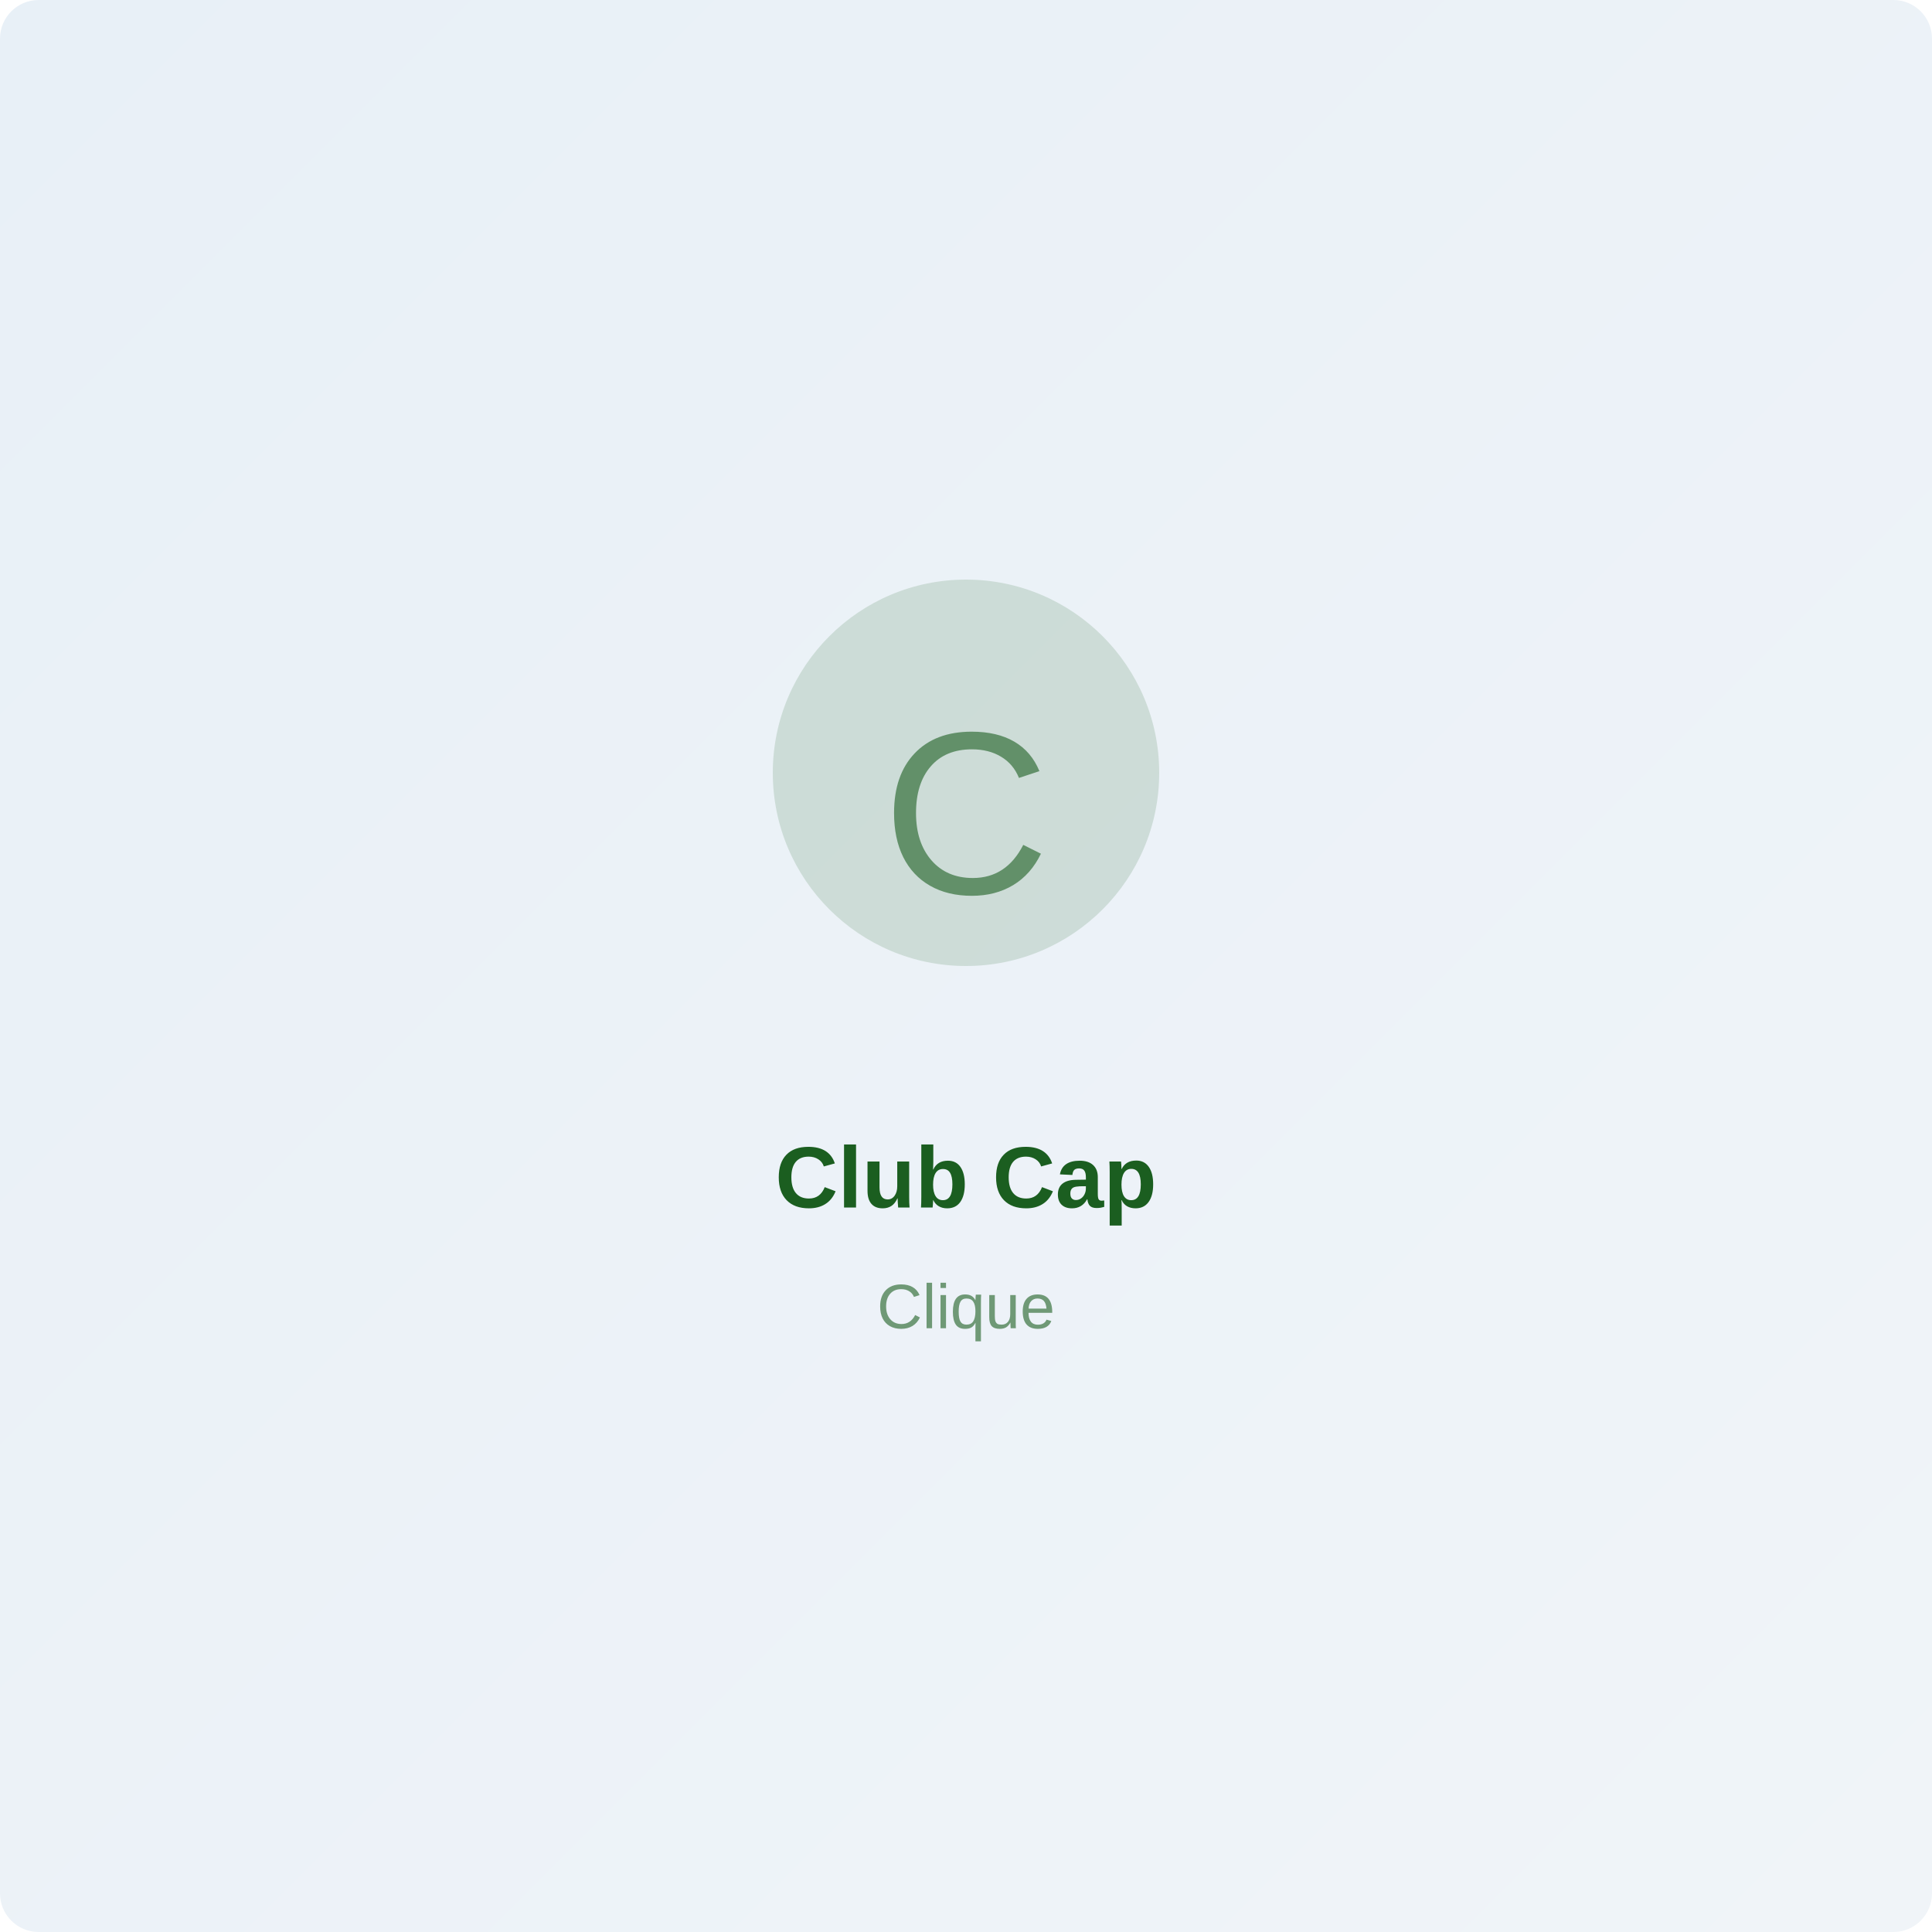
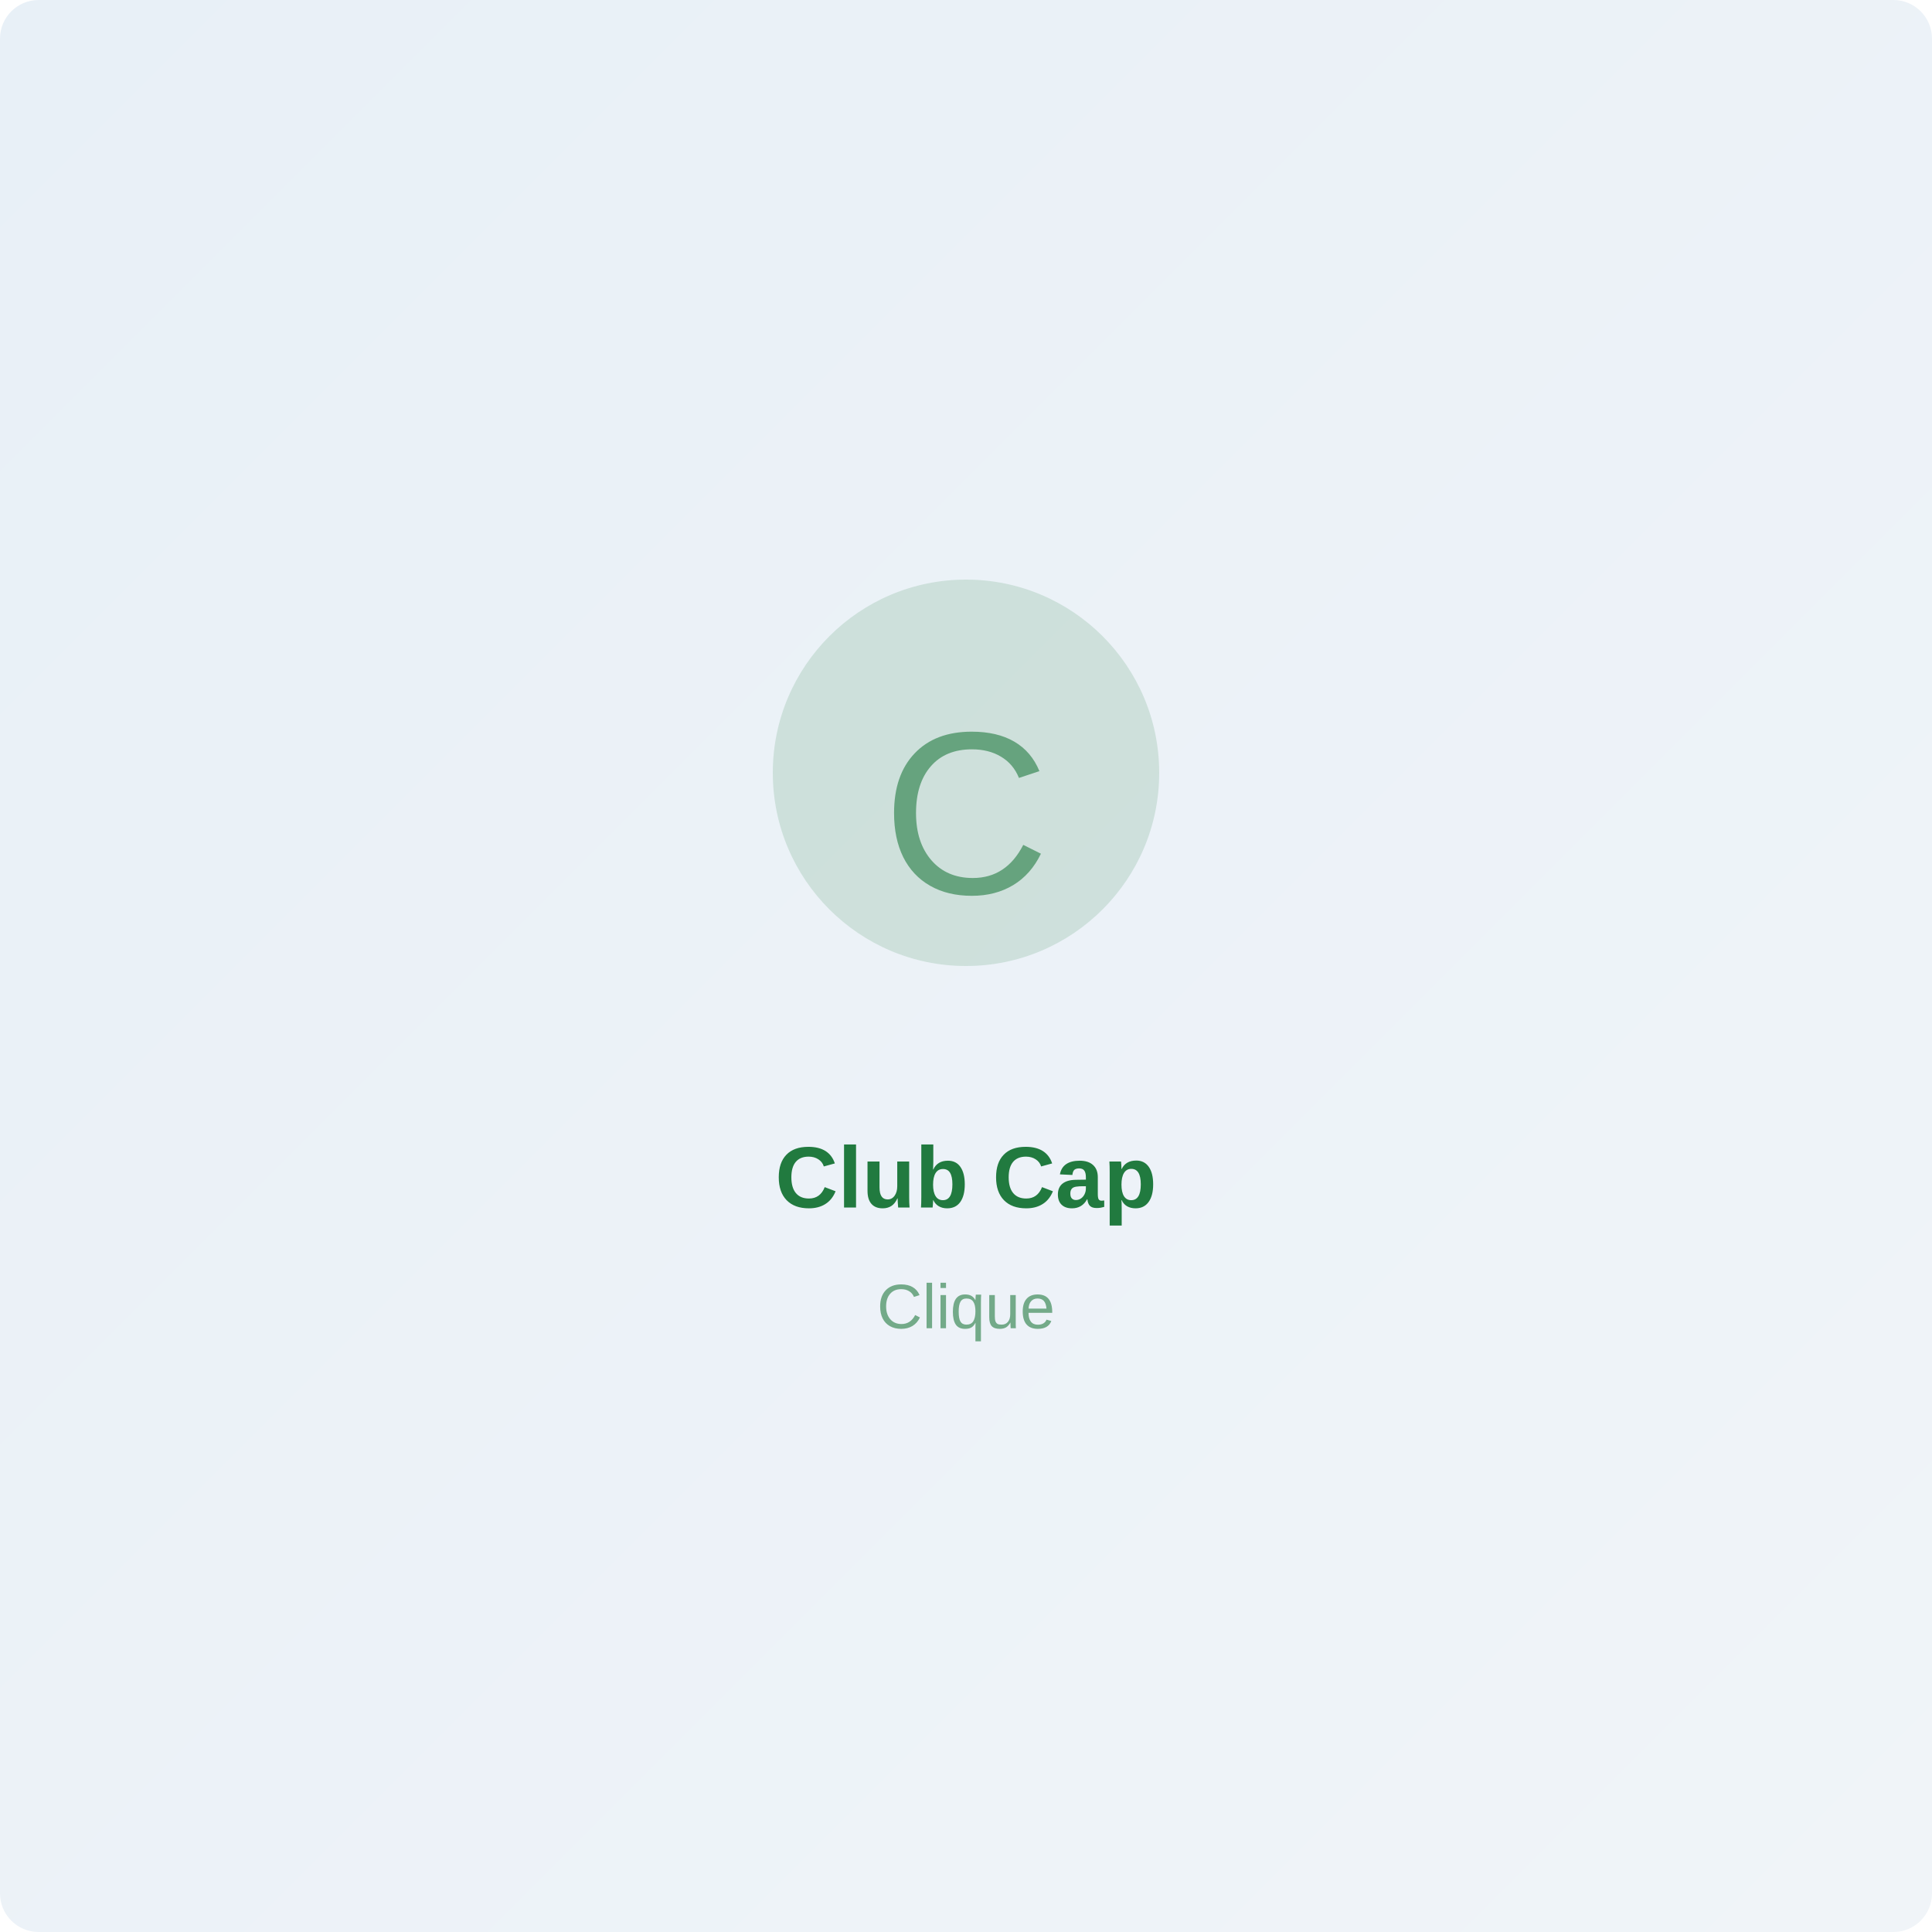
<svg xmlns="http://www.w3.org/2000/svg" width="400" height="400" viewBox="0 0 400 400">
  <defs>
    <linearGradient id="bg" x1="0%" y1="0%" x2="100%" y2="100%">
      <stop offset="0%" style="stop-color:#e8f0f7;stop-opacity:1" />
      <stop offset="100%" style="stop-color:#f0f4f8;stop-opacity:1" />
    </linearGradient>
  </defs>
  <rect width="400" height="400" fill="url(#bg)" rx="8" />
-   <rect x="160" y="120" width="80" height="80" rx="40" fill="#1b5e20" opacity="0.15" />
-   <text x="200" y="185" font-family="Arial, sans-serif" font-size="48" text-anchor="middle" fill="#1b5e20" opacity="0.6">C</text>
-   <text x="200" y="250" font-family="Arial, sans-serif" font-size="18" font-weight="bold" text-anchor="middle" fill="#1b5e20">Club Cap</text>
-   <text x="200" y="275" font-family="Arial, sans-serif" font-size="13" text-anchor="middle" fill="#1b5e20" opacity="0.6">Clique</text>
+   <rect x="160" y="120" width="80" height="80" rx="40" fill="#217A3F" opacity="0.15" />
+   <text x="200" y="185" font-family="Arial, sans-serif" font-size="48" text-anchor="middle" fill="#217A3F" opacity="0.6">C</text>
+   <text x="200" y="250" font-family="Arial, sans-serif" font-size="18" font-weight="bold" text-anchor="middle" fill="#217A3F">Club Cap</text>
+   <text x="200" y="275" font-family="Arial, sans-serif" font-size="13" text-anchor="middle" fill="#217A3F" opacity="0.6">Clique</text>
</svg>
